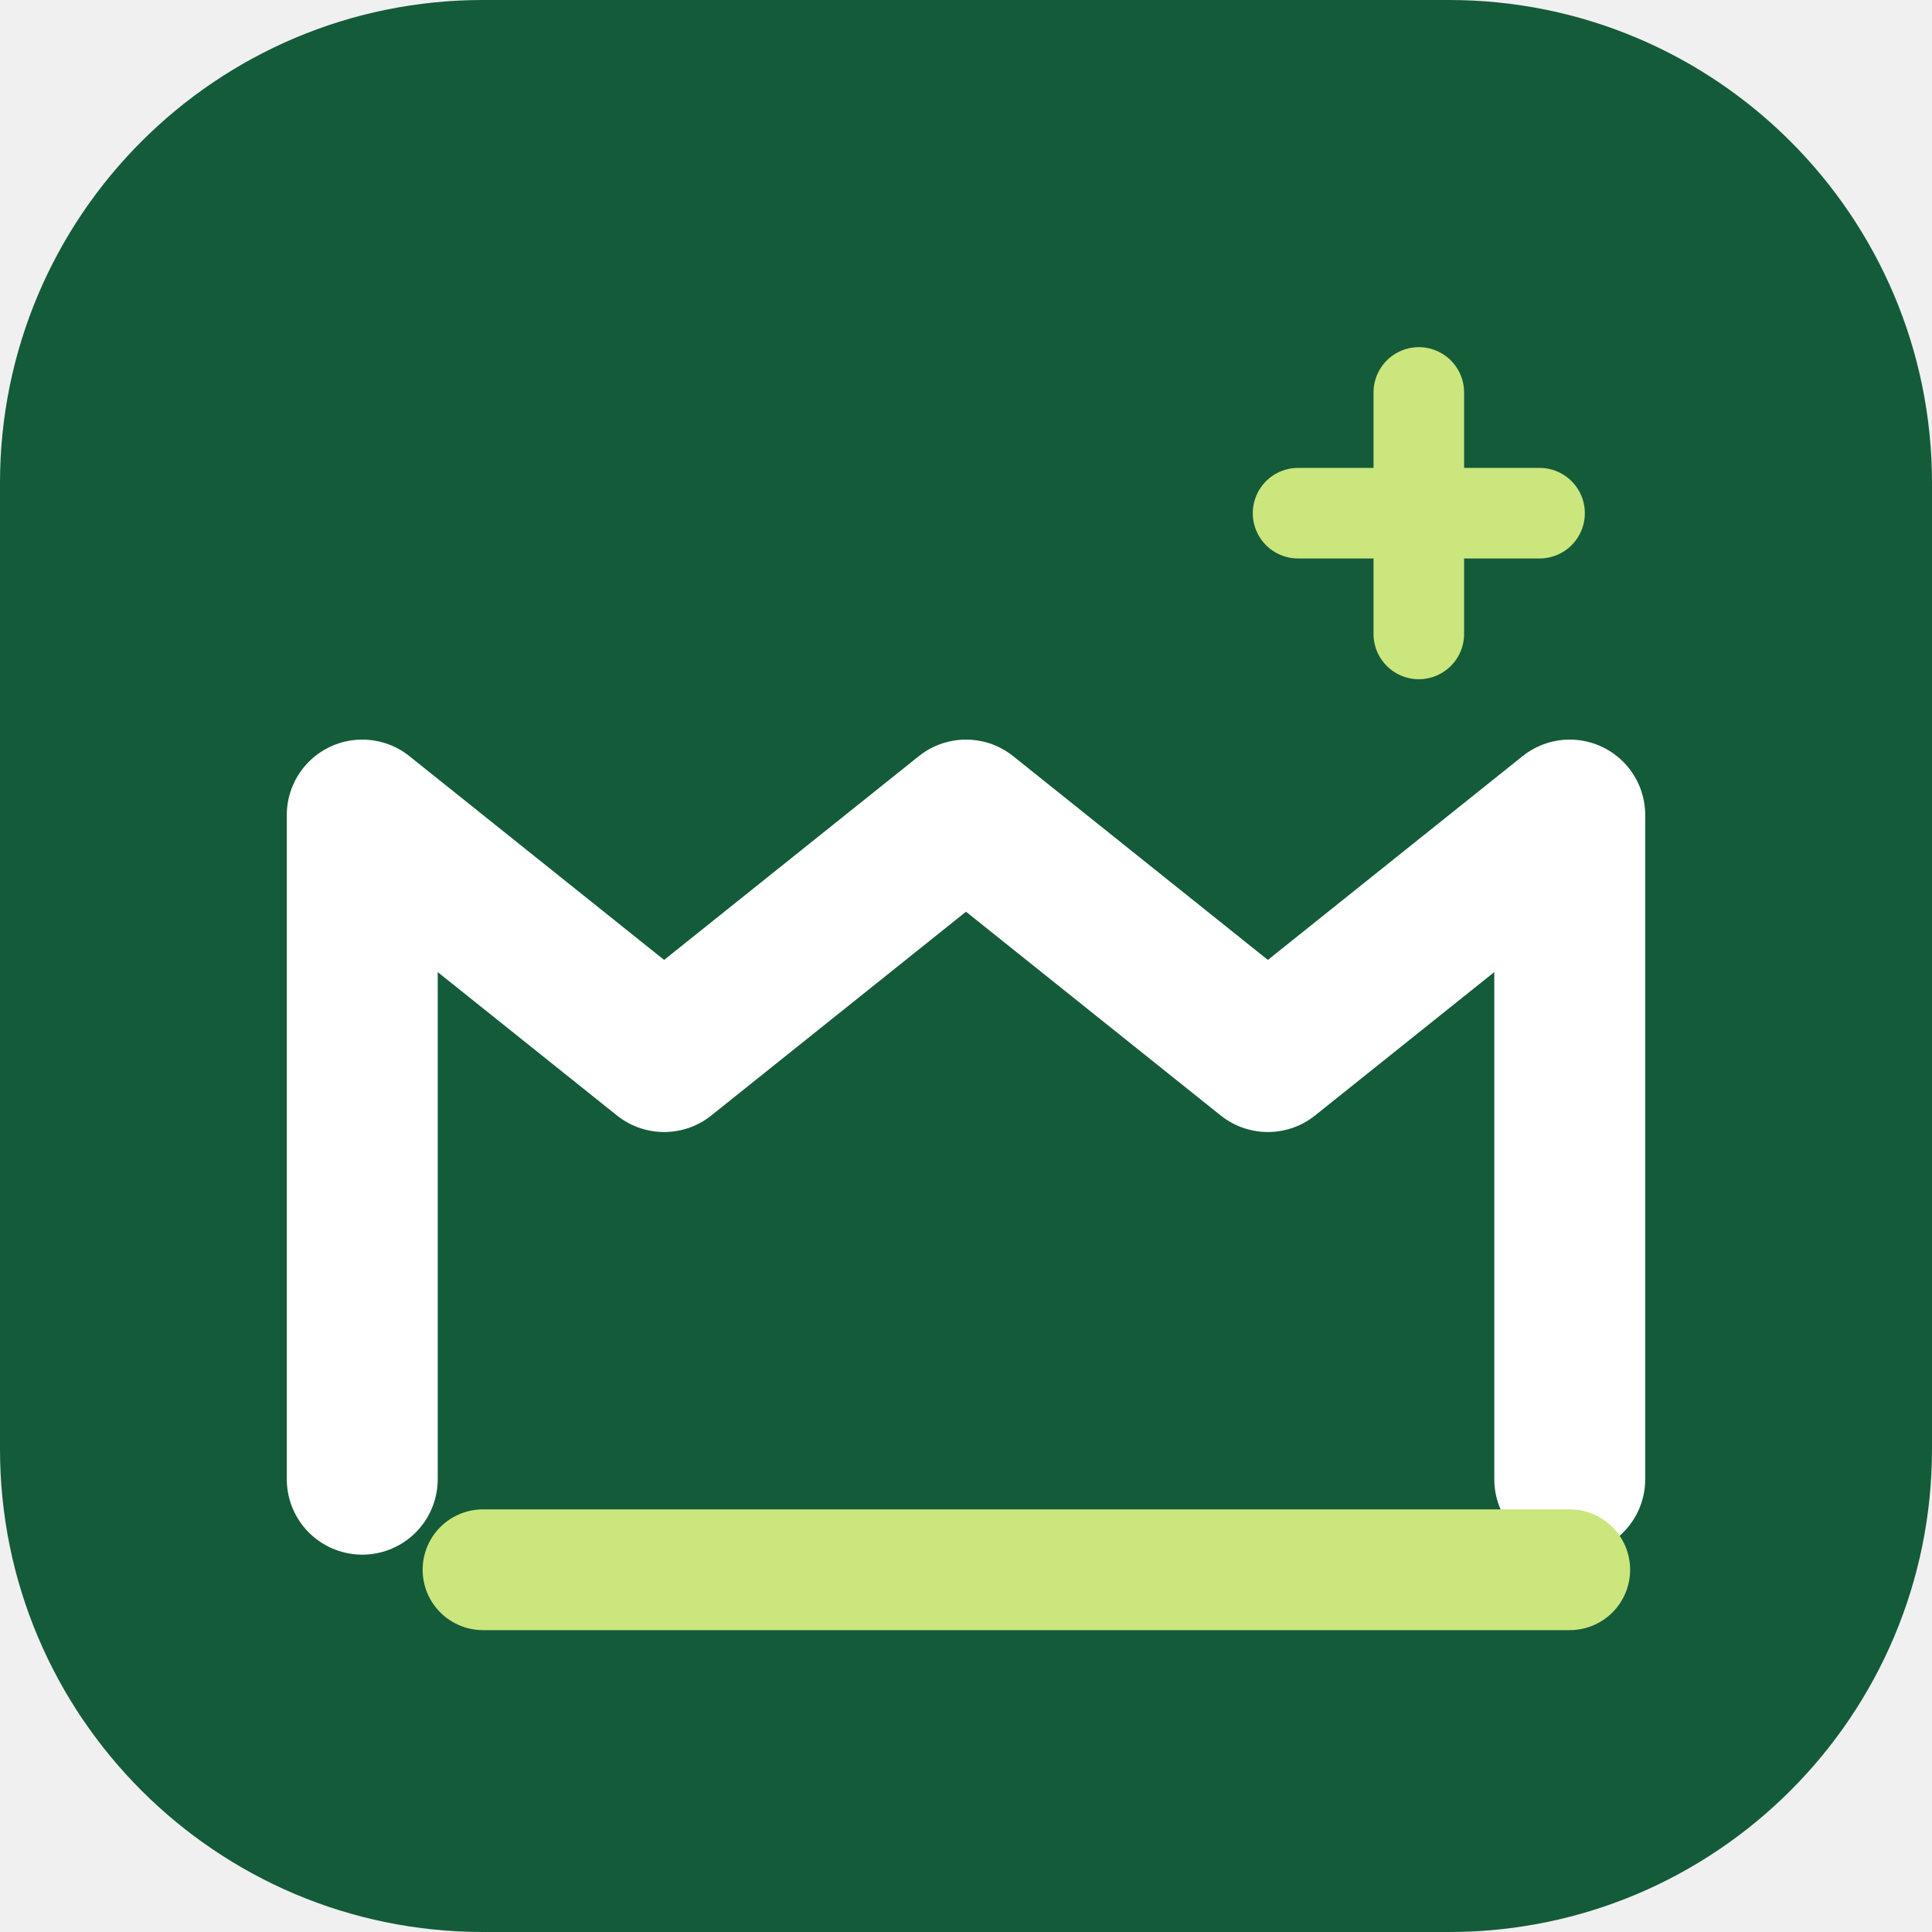
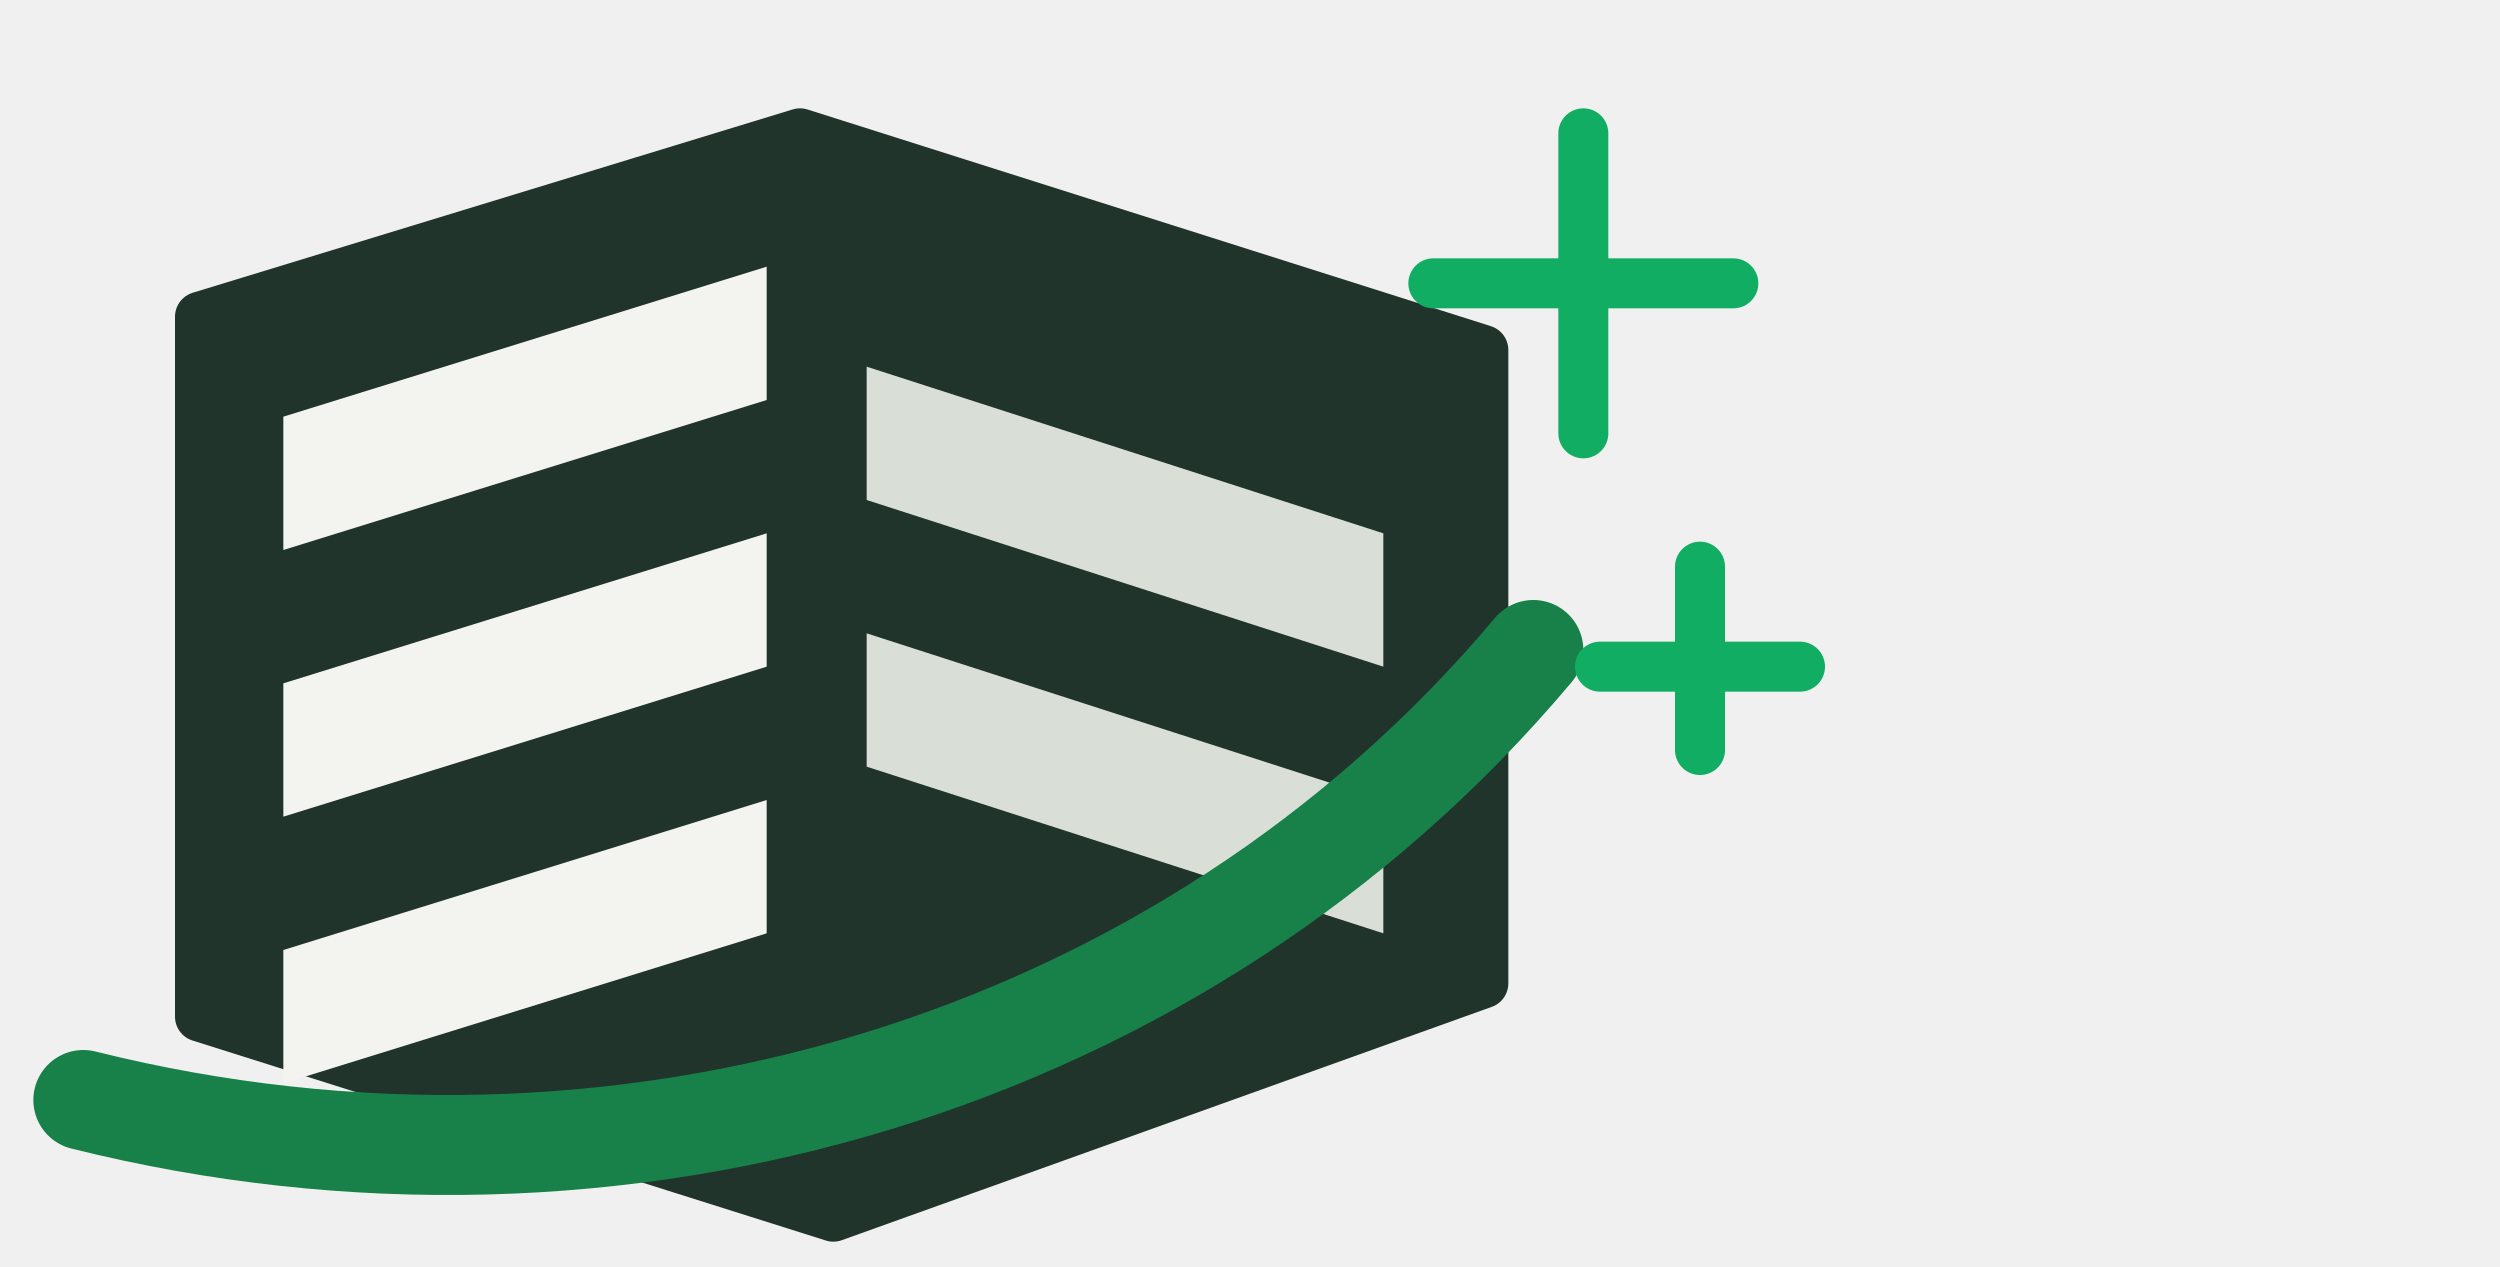
- <svg xmlns="http://www.w3.org/2000/svg" viewBox="0 0 64 64">
-   <rect width="64" height="64" rx="16" fill="#145b3a" />
-   <path d="M12 49V27l10 8 10-8 10 8 10-8v22" fill="none" stroke="#fff" stroke-width="5" stroke-linecap="round" stroke-linejoin="round" />
-   <path d="M16 52h36" stroke="#cbe67c" stroke-width="4" stroke-linecap="round" />
-   <path d="M47 13v8m-4-4h8" stroke="#cbe67c" stroke-width="3" stroke-linecap="round" />
+ <svg xmlns="http://www.w3.org/2000/svg" viewBox="0 0 150 76">
+   <g fill="none" stroke-linejoin="round">
+     <path d="M12 19 48 8l41 13v38L50 73 12 61Z" fill="#20342b" stroke="#20342b" stroke-width="3" />
+     <path d="m17 25 29-9v8l-29 9zm0 16 29-9v8l-29 9zm0 16 29-9v8l-29 9z" fill="#f3f4ef" />
+     <path d="m52 22 31 10v8L52 30zm0 16 31 10v8L52 46z" fill="#d9ded7" />
+     <path d="M5 66c32 8 66-2 87-27" stroke="#188149" stroke-width="6" stroke-linecap="round" />
+     <path d="M95 8v18M86 17h18M102 34v11m-6-5h12" stroke="#11ad63" stroke-width="3" stroke-linecap="round" />
+   </g>
</svg>
